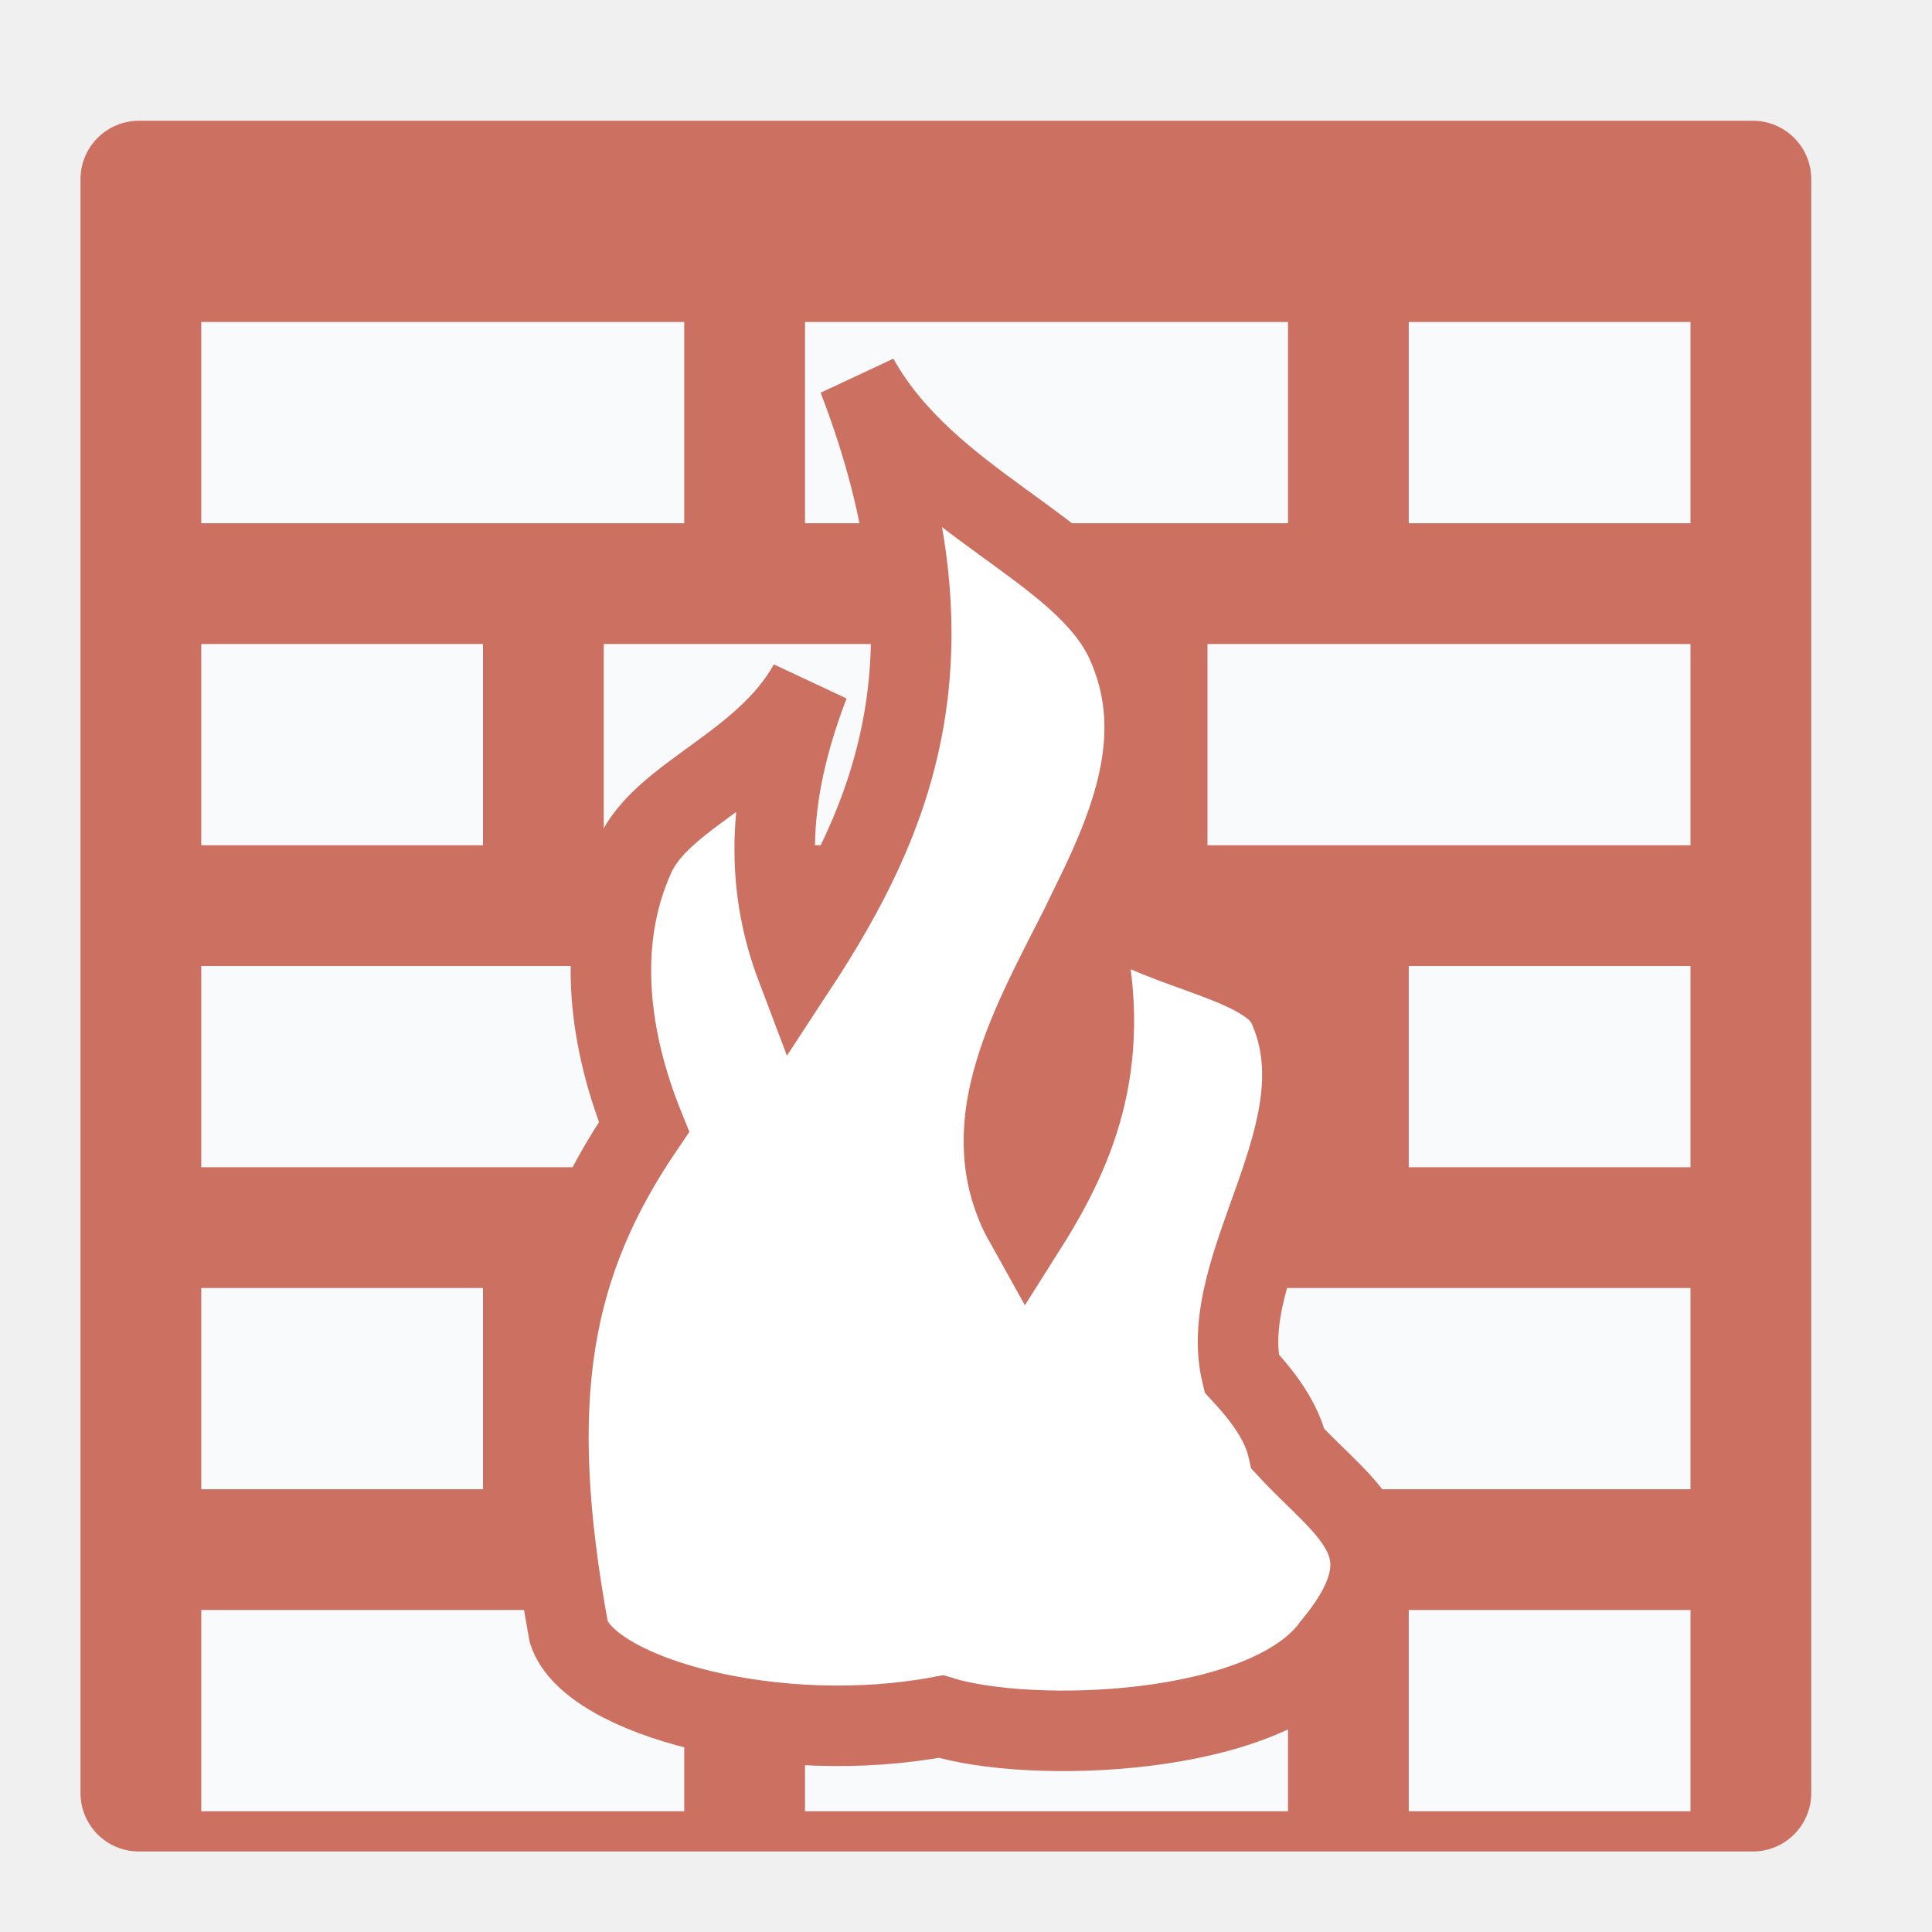
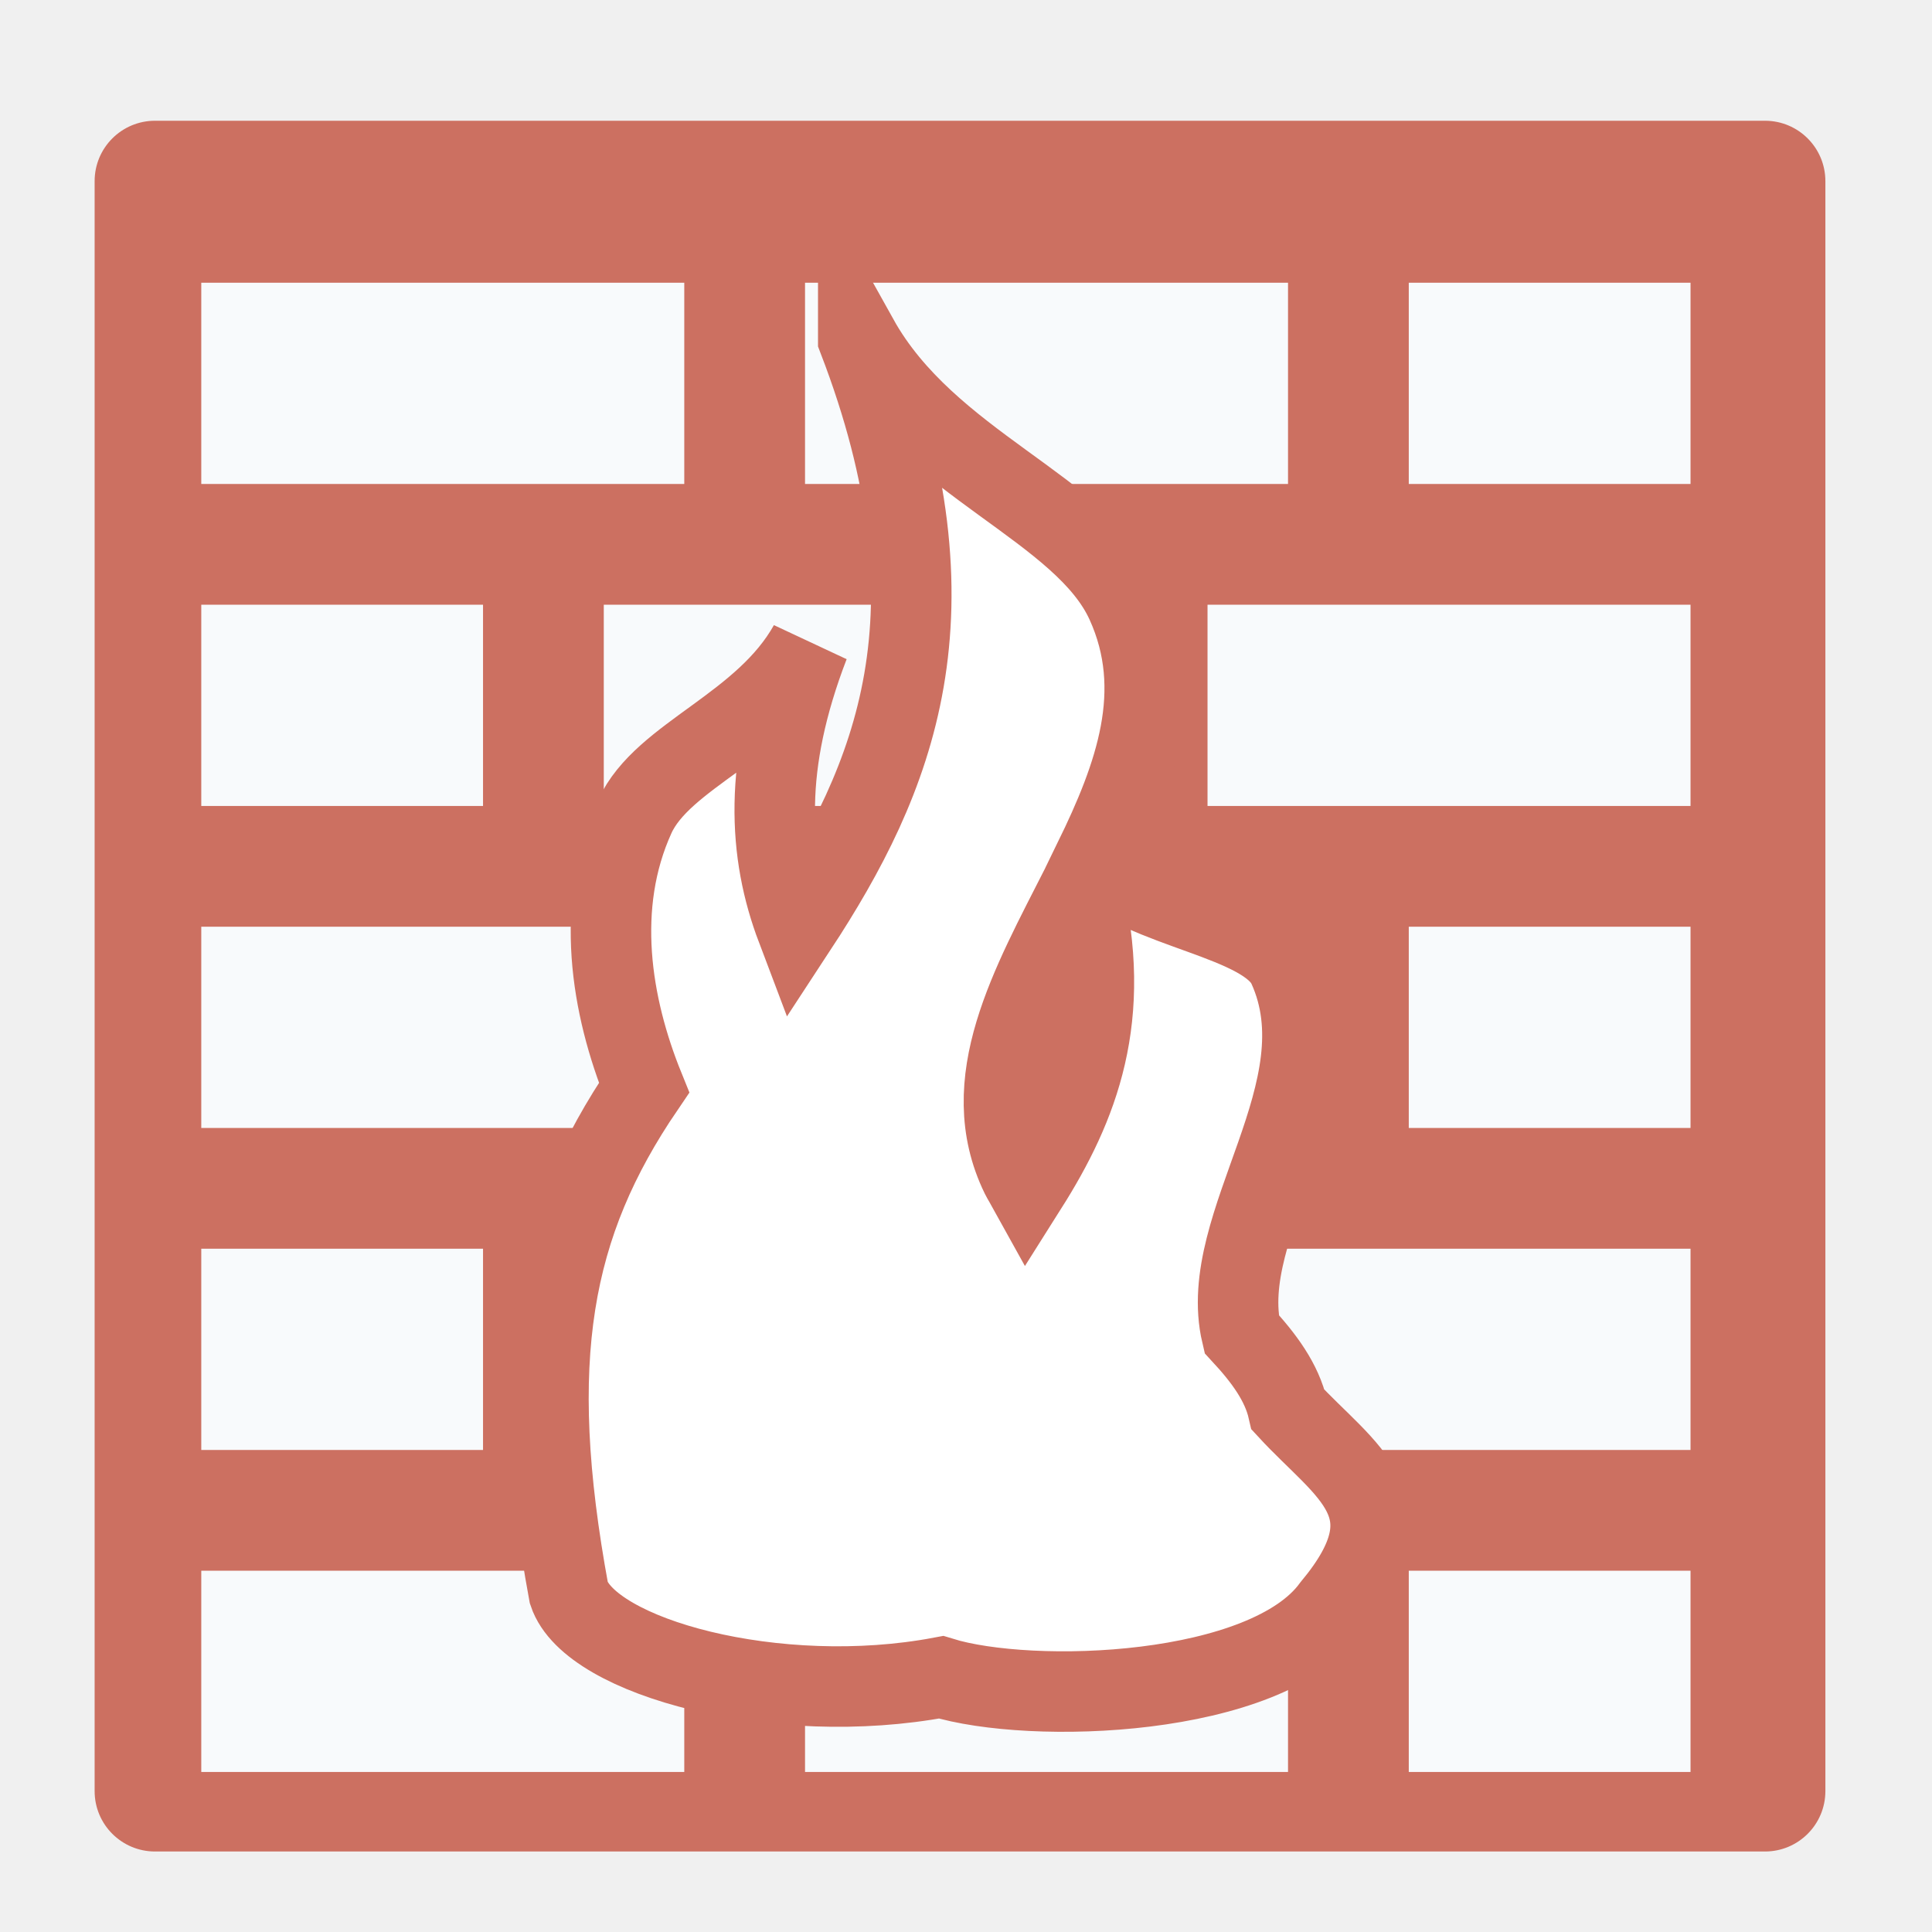
- <svg xmlns="http://www.w3.org/2000/svg" height="48" width="48" version="1.1" id="svg12">
-   <defs id="defs16" />
-   <rect fill="#b277cb" height="43" ry="1.453" width="43" x="2" y="3" id="rect2" style="fill:#cc7061;fill-opacity:1" />
-   <g id="g837" style="stroke:none;fill:#f8fafc;fill-opacity:1">
-     <rect y="8" x="5" height="5" width="12" id="rect828" style="opacity:1;fill:#f8fafc;fill-opacity:1;stroke:none;stroke-width:2;stroke-linecap:round;stroke-linejoin:round;stroke-miterlimit:4;stroke-dasharray:none;stroke-dashoffset:0;stroke-opacity:1;paint-order:fill markers stroke" />
-     <rect style="opacity:1;fill:#f8fafc;fill-opacity:1;stroke:none;stroke-width:2;stroke-linecap:round;stroke-linejoin:round;stroke-miterlimit:4;stroke-dasharray:none;stroke-dashoffset:0;stroke-opacity:1;paint-order:fill markers stroke" id="rect830" width="12" height="5" x="20" y="8" />
-     <rect y="8" x="35" height="5" width="7" id="rect832" style="opacity:1;fill:#f8fafc;fill-opacity:1;stroke:none;stroke-width:2;stroke-linecap:round;stroke-linejoin:round;stroke-miterlimit:4;stroke-dasharray:none;stroke-dashoffset:0;stroke-opacity:1;paint-order:fill markers stroke" />
+ <svg xmlns="http://www.w3.org/2000/svg" xmlns:xlink="http://www.w3.org/1999/xlink" width="48" height="48" viewBox="0 0 48 48" id="svg4232" version="1.1">
+   <defs id="defs4234">
+     <radialGradient id="radial0" gradientUnits="userSpaceOnUse" cx="450.909" cy="189.579" fx="450.909" fy="189.579" r="21.167" gradientTransform="matrix(3.57049e-7,-0.102549,-0.288309,-1.33269e-7,78.9847,88.97326)">
+       <stop offset="0" style="stop-color:rgb(0%,0%,0%);stop-opacity:0.314;" id="stop822" />
+       <stop offset="0.222" style="stop-color:rgb(0%,0%,0%);stop-opacity:0.275;" id="stop824" />
+       <stop offset="1" style="stop-color:rgb(0%,0%,0%);stop-opacity:0;" id="stop826" />
+     </radialGradient>
+     <radialGradient id="radial1" gradientUnits="userSpaceOnUse" cx="450.909" cy="189.579" fx="450.909" fy="189.579" r="21.167" gradientTransform="matrix(-3.57049e-7,0.102549,0.288309,1.33269e-7,-31.68591,-4.375346)">
+       <stop offset="0" style="stop-color:rgb(0%,0%,0%);stop-opacity:0.314;" id="stop829" />
+       <stop offset="0.222" style="stop-color:rgb(0%,0%,0%);stop-opacity:0.275;" id="stop831" />
+       <stop offset="1" style="stop-color:rgb(0%,0%,0%);stop-opacity:0;" id="stop833" />
+     </radialGradient>
+     <radialGradient id="radial2" gradientUnits="userSpaceOnUse" cx="450.909" cy="189.579" fx="450.909" fy="189.579" r="21.167" gradientTransform="matrix(-3.57049e-7,-0.102549,0.288309,-1.33269e-7,-31.68591,88.97326)">
+       <stop offset="0" style="stop-color:rgb(0%,0%,0%);stop-opacity:0.314;" id="stop836" />
+       <stop offset="0.222" style="stop-color:rgb(0%,0%,0%);stop-opacity:0.275;" id="stop838" />
+       <stop offset="1" style="stop-color:rgb(0%,0%,0%);stop-opacity:0;" id="stop840" />
+     </radialGradient>
+     <radialGradient id="radial3" gradientUnits="userSpaceOnUse" cx="450.909" cy="189.579" fx="450.909" fy="189.579" r="21.167" gradientTransform="matrix(3.57049e-7,0.102549,-0.288309,1.33269e-7,78.98469,-4.375346)">
+       <stop offset="0" style="stop-color:rgb(0%,0%,0%);stop-opacity:0.314;" id="stop843" />
+       <stop offset="0.222" style="stop-color:rgb(0%,0%,0%);stop-opacity:0.275;" id="stop845" />
+       <stop offset="1" style="stop-color:rgb(0%,0%,0%);stop-opacity:0;" id="stop847" />
+     </radialGradient>
+     <linearGradient id="linear0" gradientUnits="userSpaceOnUse" x1="255.323" y1="233.5" x2="255.323" y2="254.667" gradientTransform="matrix(0.0273881,0,0,0.082039,16.65658,23.14285)">
+       <stop offset="0" style="stop-color:rgb(0%,0%,0%);stop-opacity:0.275;" id="stop850" />
+       <stop offset="1" style="stop-color:rgb(0%,0%,0%);stop-opacity:0;" id="stop852" />
+     </linearGradient>
+     <linearGradient id="linear1" gradientUnits="userSpaceOnUse" x1="254" y1="233.5" x2="254" y2="-168.667" gradientTransform="matrix(0.093759,0,0,0.093759,0,20.15817)">
+       <stop offset="0" style="stop-color:rgb(100%,43.922%,26.275%);stop-opacity:1;" id="stop855" />
+       <stop offset="1" style="stop-color:rgb(100%,54.118%,39.608%);stop-opacity:1;" id="stop857" />
+     </linearGradient>
+     <linearGradient id="linear2" gradientUnits="userSpaceOnUse" x1="254" y1="148.833" x2="254" y2="-84" gradientTransform="matrix(0.093759,0,0,0.093759,0,20.15817)">
+       <stop offset="0" style="stop-color:rgb(74.118%,74.118%,74.118%);stop-opacity:1;" id="stop860" />
+       <stop offset="1" style="stop-color:rgb(87.843%,87.843%,87.843%);stop-opacity:1;" id="stop862" />
+     </linearGradient>
+     <linearGradient id="linear2-3" gradientUnits="userSpaceOnUse" x1="254" y1="148.833" x2="254" y2="-84" gradientTransform="matrix(0.08461253,0,0,0.08461253,-19.1629,21.46835)">
+       <stop offset="0" style="stop-color:rgb(74.118%,74.118%,74.118%);stop-opacity:1;" id="stop860-6" />
+       <stop offset="1" style="stop-color:rgb(87.843%,87.843%,87.843%);stop-opacity:1;" id="stop862-7" />
+     </linearGradient>
+     <radialGradient id="radial0-1" gradientUnits="userSpaceOnUse" cx="450.909" cy="189.579" fx="450.909" fy="189.579" r="21.167" gradientTransform="matrix(3.57049e-7,-0.102549,-0.288309,-1.33269e-7,78.9847,88.97326)">
+       <stop offset="0" style="stop-color:rgb(0%,0%,0%);stop-opacity:0.314;" id="stop822-2" />
+       <stop offset="0.222" style="stop-color:rgb(0%,0%,0%);stop-opacity:0.275;" id="stop824-7" />
+       <stop offset="1" style="stop-color:rgb(0%,0%,0%);stop-opacity:0;" id="stop826-0" />
+     </radialGradient>
+     <radialGradient id="radial1-9" gradientUnits="userSpaceOnUse" cx="450.909" cy="189.579" fx="450.909" fy="189.579" r="21.167" gradientTransform="matrix(-3.57049e-7,0.102549,0.288309,1.33269e-7,-31.68591,-4.375346)">
+       <stop offset="0" style="stop-color:rgb(0%,0%,0%);stop-opacity:0.314;" id="stop829-3" />
+       <stop offset="0.222" style="stop-color:rgb(0%,0%,0%);stop-opacity:0.275;" id="stop831-6" />
+       <stop offset="1" style="stop-color:rgb(0%,0%,0%);stop-opacity:0;" id="stop833-0" />
+     </radialGradient>
+     <radialGradient id="radial2-6" gradientUnits="userSpaceOnUse" cx="450.909" cy="189.579" fx="450.909" fy="189.579" r="21.167" gradientTransform="matrix(-3.57049e-7,-0.102549,0.288309,-1.33269e-7,-31.68591,88.97326)">
+       <stop offset="0" style="stop-color:rgb(0%,0%,0%);stop-opacity:0.314;" id="stop836-2" />
+       <stop offset="0.222" style="stop-color:rgb(0%,0%,0%);stop-opacity:0.275;" id="stop838-6" />
+       <stop offset="1" style="stop-color:rgb(0%,0%,0%);stop-opacity:0;" id="stop840-1" />
+     </radialGradient>
+     <radialGradient id="radial3-8" gradientUnits="userSpaceOnUse" cx="450.909" cy="189.579" fx="450.909" fy="189.579" r="21.167" gradientTransform="matrix(3.57049e-7,0.102549,-0.288309,1.33269e-7,78.98469,-4.375346)">
+       <stop offset="0" style="stop-color:rgb(0%,0%,0%);stop-opacity:0.314;" id="stop843-7" />
+       <stop offset="0.222" style="stop-color:rgb(0%,0%,0%);stop-opacity:0.275;" id="stop845-9" />
+       <stop offset="1" style="stop-color:rgb(0%,0%,0%);stop-opacity:0;" id="stop847-2" />
+     </radialGradient>
+     <radialGradient id="radial0-3" gradientUnits="userSpaceOnUse" cx="450.909" cy="189.579" fx="450.909" fy="189.579" r="21.167" gradientTransform="matrix(3.57049e-7,-0.102549,-0.288309,-1.33269e-7,78.9847,88.97326)">
+       <stop offset="0" style="stop-color:rgb(0%,0%,0%);stop-opacity:0.314;" id="stop822-6" />
+       <stop offset="0.222" style="stop-color:rgb(0%,0%,0%);stop-opacity:0.275;" id="stop824-75" />
+       <stop offset="1" style="stop-color:rgb(0%,0%,0%);stop-opacity:0;" id="stop826-3" />
+     </radialGradient>
+     <radialGradient id="radial1-5" gradientUnits="userSpaceOnUse" cx="450.909" cy="189.579" fx="450.909" fy="189.579" r="21.167" gradientTransform="matrix(-3.57049e-7,0.102549,0.288309,1.33269e-7,-31.68591,-4.375346)">
+       <stop offset="0" style="stop-color:rgb(0%,0%,0%);stop-opacity:0.314;" id="stop829-6" />
+       <stop offset="0.222" style="stop-color:rgb(0%,0%,0%);stop-opacity:0.275;" id="stop831-2" />
+       <stop offset="1" style="stop-color:rgb(0%,0%,0%);stop-opacity:0;" id="stop833-9" />
+     </radialGradient>
+     <radialGradient id="radial2-1" gradientUnits="userSpaceOnUse" cx="450.909" cy="189.579" fx="450.909" fy="189.579" r="21.167" gradientTransform="matrix(-3.57049e-7,-0.102549,0.288309,-1.33269e-7,-31.68591,88.97326)">
+       <stop offset="0" style="stop-color:rgb(0%,0%,0%);stop-opacity:0.314;" id="stop836-27" />
+       <stop offset="0.222" style="stop-color:rgb(0%,0%,0%);stop-opacity:0.275;" id="stop838-0" />
+       <stop offset="1" style="stop-color:rgb(0%,0%,0%);stop-opacity:0;" id="stop840-9" />
+     </radialGradient>
+     <radialGradient id="radial3-3" gradientUnits="userSpaceOnUse" cx="450.909" cy="189.579" fx="450.909" fy="189.579" r="21.167" gradientTransform="matrix(3.57049e-7,0.102549,-0.288309,1.33269e-7,78.98469,-4.375346)">
+       <stop offset="0" style="stop-color:rgb(0%,0%,0%);stop-opacity:0.314;" id="stop843-6" />
+       <stop offset="0.222" style="stop-color:rgb(0%,0%,0%);stop-opacity:0.275;" id="stop845-0" />
+       <stop offset="1" style="stop-color:rgb(0%,0%,0%);stop-opacity:0;" id="stop847-6" />
+     </radialGradient>
+     <radialGradient id="radial0-7" gradientUnits="userSpaceOnUse" cx="450.909" cy="189.579" fx="450.909" fy="189.579" r="21.167" gradientTransform="matrix(3.57049e-7,-0.102549,-0.288309,-1.33269e-7,78.9847,88.97326)">
+       <stop offset="0" style="stop-color:rgb(0%,0%,0%);stop-opacity:0.314;" id="stop822-5" />
+       <stop offset="0.222" style="stop-color:rgb(0%,0%,0%);stop-opacity:0.275;" id="stop824-9" />
+       <stop offset="1" style="stop-color:rgb(0%,0%,0%);stop-opacity:0;" id="stop826-2" />
+     </radialGradient>
+     <radialGradient id="radial1-2" gradientUnits="userSpaceOnUse" cx="450.909" cy="189.579" fx="450.909" fy="189.579" r="21.167" gradientTransform="matrix(-3.57049e-7,0.102549,0.288309,1.33269e-7,-31.68591,-4.375346)">
+       <stop offset="0" style="stop-color:rgb(0%,0%,0%);stop-opacity:0.314;" id="stop829-8" />
+       <stop offset="0.222" style="stop-color:rgb(0%,0%,0%);stop-opacity:0.275;" id="stop831-9" />
+       <stop offset="1" style="stop-color:rgb(0%,0%,0%);stop-opacity:0;" id="stop833-7" />
+     </radialGradient>
+     <radialGradient id="radial2-3" gradientUnits="userSpaceOnUse" cx="450.909" cy="189.579" fx="450.909" fy="189.579" r="21.167" gradientTransform="matrix(-3.57049e-7,-0.102549,0.288309,-1.33269e-7,-31.68591,88.97326)">
+       <stop offset="0" style="stop-color:rgb(0%,0%,0%);stop-opacity:0.314;" id="stop836-6" />
+       <stop offset="0.222" style="stop-color:rgb(0%,0%,0%);stop-opacity:0.275;" id="stop838-1" />
+       <stop offset="1" style="stop-color:rgb(0%,0%,0%);stop-opacity:0;" id="stop840-2" />
+     </radialGradient>
+     <radialGradient id="radial3-9" gradientUnits="userSpaceOnUse" cx="450.909" cy="189.579" fx="450.909" fy="189.579" r="21.167" gradientTransform="matrix(3.57049e-7,0.102549,-0.288309,1.33269e-7,78.98469,-4.375346)">
+       <stop offset="0" style="stop-color:rgb(0%,0%,0%);stop-opacity:0.314;" id="stop843-3" />
+       <stop offset="0.222" style="stop-color:rgb(0%,0%,0%);stop-opacity:0.275;" id="stop845-1" />
+       <stop offset="1" style="stop-color:rgb(0%,0%,0%);stop-opacity:0;" id="stop847-9" />
+     </radialGradient>
+     <linearGradient id="linearGradient3866">
+       <stop style="stop-color:#000000;stop-opacity:0.521" offset="0" id="stop3868" />
+       <stop style="stop-color:#2883c3;stop-opacity:0;" offset="1" id="stop3870" />
+     </linearGradient>
+     <linearGradient id="linearGradient3874">
+       <stop style="stop-color:#000d0e;stop-opacity:0.841;" offset="0" id="stop3876" />
+       <stop style="stop-color:#000000;stop-opacity:0;" offset="1" id="stop3878" />
+     </linearGradient>
+     <clipPath id="clipPath892" clipPathUnits="userSpaceOnUse">
+       <path id="path894" d="M 38.524,20.232 V 51.239 h 3.597 V 20.232 Z M 14.126,21.003 V 52.011 H 17.723 V 21.003 Z M 5.992,21.259 V 52.267 H 9.591 V 21.259 Z m 24.398,1.371 v 31.006 h 3.597 V 22.63 Z m -20.331,1.626 v 31.008 h 3.597 V 24.257 Z m 24.397,0.086 v 31.008 h 3.599 V 24.343 Z M 1.927,25.799 V 56.807 H 5.524 V 25.799 Z m 16.265,0.086 v 31.008 h 3.597 V 25.885 Z m 24.398,0 v 31.008 h 3.597 V 25.885 Z m -16.265,2.228 v 31.006 h 3.597 V 28.112 Z M 22.259,30.767 v 31.008 h 3.597 V 30.767 Z" style="fill:#ffffff;fill-opacity:0.255;stroke:none;stroke-width:1.526;stroke-linecap:round;stroke-linejoin:round;stroke-miterlimit:4;stroke-dasharray:none;stroke-opacity:1" />
+     </clipPath>
+     <clipPath clipPathUnits="userSpaceOnUse" id="clipPath3881">
+       <circle r="103.5" cy="152.5" cx="539.5" style="fill:#008dff;fill-opacity:1;fill-rule:evenodd;stroke:none" id="path3883" transform="translate(-412,-17)" />
+     </clipPath>
+     <linearGradient id="linearGradient4019">
+       <stop offset="0" style="stop-color:#adcce1;stop-opacity:1;" id="stop4021" />
+       <stop offset="0.262" style="stop-color:#6bbfe1;stop-opacity:1;" id="stop4023" />
+       <stop offset="0.746" style="stop-color:#2596d1;stop-opacity:1;" id="stop4025" />
+       <stop offset="1" style="stop-color:#2372c0;stop-opacity:1;" id="stop4027" />
+     </linearGradient>
+     <linearGradient id="linearGradient4085">
+       <stop offset="0" style="stop-color:#ffffff;stop-opacity:1" id="stop4087" />
+       <stop offset="0.063" style="stop-color:#ffffff;stop-opacity:0.2" id="stop4089" />
+       <stop offset="0.951" style="stop-color:#ffffff;stop-opacity:0.2" id="stop4091" />
+       <stop offset="1" style="stop-color:#ffffff;stop-opacity:0.392" id="stop4093" />
+     </linearGradient>
+     <filter style="color-interpolation-filters:sRGB" id="filter3174">
+       <feGaussianBlur stdDeviation="1.71" id="feGaussianBlur3176" />
+     </filter>
+     <linearGradient gradientTransform="scale(1.005865,0.994169)" gradientUnits="userSpaceOnUse" id="ButtonShadow" y2="7.017" x2="45.448" y1="92.54" x1="45.448">
+       <stop offset="0" style="stop-color:#000000;stop-opacity:1" id="stop3750" />
+       <stop offset="1" style="stop-color:#000000;stop-opacity:0.588" id="stop3752" />
+     </linearGradient>
+     <linearGradient id="linearGradient5048-8-7">
+       <stop offset="0" style="stop-color:#000000;stop-opacity:0" id="stop5050-4-2" />
+       <stop offset="0.5" style="stop-color:#000000;stop-opacity:1" id="stop5056-7-4" />
+       <stop offset="1" style="stop-color:#000000;stop-opacity:0" id="stop5052-0-1-7" />
+     </linearGradient>
+     <linearGradient id="linearGradient5060-29-0">
+       <stop offset="0" style="stop-color:#000000;stop-opacity:1" id="stop5062-9-7" />
+       <stop offset="1" style="stop-color:#000000;stop-opacity:0" id="stop5064-08-2" />
+     </linearGradient>
+     <linearGradient id="linearGradient3851">
+       <stop id="stop3853" style="stop-color:#5b8da7;stop-opacity:1;" offset="0" />
+       <stop id="stop3855" style="stop-color:#1c3447;stop-opacity:1;" offset="1" />
+     </linearGradient>
+     <filter style="color-interpolation-filters:sRGB" id="filter3174-0">
+       <feGaussianBlur stdDeviation="1.71" id="feGaussianBlur3176-9" />
+     </filter>
+     <clipPath id="clipPath916" clipPathUnits="userSpaceOnUse">
+       <g id="g920" style="display:inline;opacity:0.99;fill:#126136;fill-opacity:1" transform="matrix(1.150355,0,0,1.150355,-4.486124,-7.525565)">
+         <path style="fill:#126136;fill-opacity:1;stroke:none;stroke-width:1.491" d="M 44.322,27.405 A 19.73,19.73 0 0 1 24.592,47.135 19.73,19.73 0 0 1 4.863,27.405 19.73,19.73 0 0 1 24.592,7.675 19.73,19.73 0 0 1 44.322,27.405 Z" id="path918" />
+       </g>
+     </clipPath>
+     <clipPath clipPathUnits="userSpaceOnUse" id="clipPath3866">
+       <circle r="312" cy="449" cx="1132" id="path3868" style="fill:#44abb1;fill-opacity:1;fill-rule:evenodd;stroke:none" transform="matrix(0.6872412,0,0,0.6872412,-521.3553,-47.66172)" />
+     </clipPath>
+     <linearGradient id="linearGradient4118">
+       <stop style="stop-color:#0eb474;stop-opacity:1;" offset="0" id="stop4120" />
+       <stop style="stop-color:#0eb474;stop-opacity:0;" offset="1" id="stop4122" />
+     </linearGradient>
+     <linearGradient id="linearGradient3837">
+       <stop id="stop3839" offset="0" style="stop-color:#7db257;stop-opacity:1;" />
+       <stop id="stop3841" offset="1" style="stop-color:#7db257;stop-opacity:0;" />
+     </linearGradient>
+     <linearGradient gradientUnits="userSpaceOnUse" y2="356.662" x2="316.055" y1="546.635" x1="502.835" id="linearGradient3843" xlink:href="#linearGradient3837" />
+     <clipPath id="clipPath3847" clipPathUnits="userSpaceOnUse">
+       <circle r="260.215" cy="342.294" cx="322.441" style="fill:url(#linearGradient3843);fill-opacity:1;fill-rule:evenodd;stroke:none" id="path3849" transform="matrix(0.8858696,0,0,0.8858696,-24.01089,495.9898)" />
+     </clipPath>
+     <clipPath clipPathUnits="userSpaceOnUse" id="clipPath3344">
+       <circle r="260.215" cy="342.294" cx="322.441" transform="matrix(0.09964174,0,0,0.09964174,-8.128395,-10.10687)" id="path3346" style="fill:#0eb474;fill-opacity:1;fill-rule:evenodd;stroke:none" />
+     </clipPath>
+     <linearGradient xlink:href="#linearGradient4118" id="linearGradient4124" x1="62.225" y1="342.294" x2="582.656" y2="342.294" gradientUnits="userSpaceOnUse" />
+     <clipPath id="clipPath932" clipPathUnits="userSpaceOnUse">
+       <g id="g936" style="display:inline;opacity:0.99;fill:#32b6a1;fill-opacity:1" transform="matrix(1.150355,0,0,1.150355,-4.486124,-7.525565)">
+         <path style="fill:#32b6a1;fill-opacity:1;stroke:none;stroke-width:1.491" d="M 44.322,27.405 A 19.73,19.73 0 0 1 24.592,47.135 19.73,19.73 0 0 1 4.863,27.405 19.73,19.73 0 0 1 24.592,7.675 19.73,19.73 0 0 1 44.322,27.405 Z" id="path934" />
+       </g>
+     </clipPath>
+     <clipPath id="clipPath942" clipPathUnits="userSpaceOnUse">
+       <g id="g946" style="display:inline;opacity:0.99;fill:#32b6a1;fill-opacity:1" transform="matrix(1.150355,0,0,1.150355,-4.486124,-7.525565)">
+         <path style="fill:#32b6a1;fill-opacity:1;stroke:none;stroke-width:1.491" d="M 44.322,27.405 A 19.73,19.73 0 0 1 24.592,47.135 19.73,19.73 0 0 1 4.863,27.405 19.73,19.73 0 0 1 24.592,7.675 19.73,19.73 0 0 1 44.322,27.405 Z" id="path944" />
+       </g>
+     </clipPath>
+     <linearGradient id="linearGradient3822">
+       <stop id="stop3824" style="stop-color:#e6e6e6;stop-opacity:1" offset="0" />
+       <stop id="stop3826" style="stop-color:#f5f5f5;stop-opacity:1" offset="1" />
+     </linearGradient>
+     <linearGradient id="linearGradient3737">
+       <stop id="stop3739" style="stop-color:#ffffff;stop-opacity:1" offset="0" />
+       <stop id="stop3741" style="stop-color:#ffffff;stop-opacity:0" offset="1" />
+     </linearGradient>
+     <linearGradient id="linearGradient3700">
+       <stop id="stop3702" style="stop-color:#f05517;stop-opacity:1" offset="0" />
+       <stop id="stop3704" style="stop-color:#f37340;stop-opacity:1" offset="1" />
+     </linearGradient>
+     <filter id="filter3174-7" style="color-interpolation-filters:sRGB">
+       <feGaussianBlur id="feGaussianBlur3176-5" stdDeviation="1.71" />
+     </filter>
+     <linearGradient x1="36.357" y1="6" x2="36.357" y2="63.893" id="linearGradient3188" xlink:href="#linearGradient3737" gradientUnits="userSpaceOnUse" />
+     <filter x="-0.192" y="-0.192" width="1.384" height="1.384" id="filter3794" style="color-interpolation-filters:sRGB">
+       <feGaussianBlur id="feGaussianBlur3796" stdDeviation="5.28" />
+     </filter>
+     <linearGradient x1="48" y1="20.221" x2="48" y2="138.661" id="linearGradient3613" xlink:href="#linearGradient3737" gradientUnits="userSpaceOnUse" />
+     <radialGradient cx="48" cy="90.172" r="42" fx="48" fy="90.172" id="radialGradient3619" xlink:href="#linearGradient3737" gradientUnits="userSpaceOnUse" gradientTransform="matrix(1.157313,0,0,0.9959077,-7.551021,0.1971319)" />
+     <clipPath id="clipPath3613">
+       <rect width="84" height="84" rx="6" ry="6" x="6" y="6" id="rect3615" style="fill:#ffffff;fill-opacity:1;fill-rule:nonzero;stroke:none" />
+     </clipPath>
+     <linearGradient x1="48" y1="90" x2="48" y2="5.988" id="linearGradient3617" xlink:href="#linearGradient3822" gradientUnits="userSpaceOnUse" />
+     <linearGradient x1="45.448" y1="92.54" x2="45.448" y2="7.017" id="ButtonShadow-0" gradientUnits="userSpaceOnUse" gradientTransform="matrix(1.005865,0,0,0.994169,100,0)">
+       <stop id="stop3750-8" style="stop-color:#000000;stop-opacity:1" offset="0" />
+       <stop id="stop3752-5" style="stop-color:#000000;stop-opacity:0.588" offset="1" />
+     </linearGradient>
+     <linearGradient x1="32.251" y1="6.132" x2="32.251" y2="90.239" id="linearGradient3780" xlink:href="#ButtonShadow-0" gradientUnits="userSpaceOnUse" gradientTransform="matrix(1.02381,0,0,1.011905,-1.142857,-98.07143)" />
+     <linearGradient x1="32.251" y1="6.132" x2="32.251" y2="90.239" id="linearGradient3721" xlink:href="#ButtonShadow-0" gradientUnits="userSpaceOnUse" gradientTransform="translate(0,-97)" />
+     <linearGradient gradientTransform="matrix(3.690782,0,0,3.690782,86.00606,-394.2315)" x1="47.973" y1="79.776" x2="47.973" y2="16.436" id="linearGradient3067" xlink:href="#linearGradient3700" gradientUnits="userSpaceOnUse" />
+     <clipPath id="clipPath1109" clipPathUnits="userSpaceOnUse">
+       <g id="g1113" style="display:inline;opacity:0.99;fill:#fa6e31;fill-opacity:1" transform="matrix(12.33231,0,0,12.33231,-47.54531,-534.5852)">
+         <path style="fill:#fa6e31;fill-opacity:1;stroke:none;stroke-width:1.491" d="M 44.322,27.405 A 19.73,19.73 0 0 1 24.592,47.135 19.73,19.73 0 0 1 4.863,27.405 19.73,19.73 0 0 1 24.592,7.675 19.73,19.73 0 0 1 44.322,27.405 Z" id="path1111" />
+       </g>
+     </clipPath>
+   </defs>
+   <g id="layer1" transform="translate(0,-1004.362)">
+     <rect style="opacity:1;fill:#cc7061;fill-opacity:1;stroke:none;stroke-width:6;stroke-linecap:round;stroke-linejoin:round;stroke-miterlimit:4;stroke-dasharray:none;stroke-dashoffset:0;stroke-opacity:1;paint-order:fill markers stroke" id="rect4632" width="43" height="43" x="2.351" y="1007.362" rx="1.5" ry="1.5" />
+     <g id="g4731" transform="translate(2.072063,4.006039)">
+       <g transform="translate(-2.071424,999.3801)" style="fill:#f8fafc;fill-opacity:1;stroke:none" id="g837-7">
+         <rect style="opacity:1;fill:#f8fafc;fill-opacity:1;stroke:none;stroke-width:2;stroke-linecap:round;stroke-linejoin:round;stroke-miterlimit:4;stroke-dasharray:none;stroke-dashoffset:0;stroke-opacity:1;paint-order:fill markers stroke" id="rect828-5" width="12" height="5" x="5" y="8" />
+         <rect y="8" x="20" height="5" width="12" id="rect830-3" style="opacity:1;fill:#f8fafc;fill-opacity:1;stroke:none;stroke-width:2;stroke-linecap:round;stroke-linejoin:round;stroke-miterlimit:4;stroke-dasharray:none;stroke-dashoffset:0;stroke-opacity:1;paint-order:fill markers stroke" />
+         <rect style="opacity:1;fill:#f8fafc;fill-opacity:1;stroke:none;stroke-width:2;stroke-linecap:round;stroke-linejoin:round;stroke-miterlimit:4;stroke-dasharray:none;stroke-dashoffset:0;stroke-opacity:1;paint-order:fill markers stroke" id="rect832-5" width="7" height="5" x="35" y="8" />
+       </g>
+       <g style="fill:#f8fafc;fill-opacity:1;stroke:none" transform="matrix(-1,0,0,-1,44.92858,1028.38)" id="g845-6">
+         <rect y="8" x="5" height="5" width="12" id="rect839-2" style="opacity:1;fill:#f8fafc;fill-opacity:1;stroke:none;stroke-width:2;stroke-linecap:round;stroke-linejoin:round;stroke-miterlimit:4;stroke-dasharray:none;stroke-dashoffset:0;stroke-opacity:1;paint-order:fill markers stroke" />
+         <rect style="opacity:1;fill:#f8fafc;fill-opacity:1;stroke:none;stroke-width:2;stroke-linecap:round;stroke-linejoin:round;stroke-miterlimit:4;stroke-dasharray:none;stroke-dashoffset:0;stroke-opacity:1;paint-order:fill markers stroke" id="rect841-9" width="12" height="5" x="20" y="8" />
+         <rect y="8" x="35" height="5" width="7" id="rect843-1" style="opacity:1;fill:#f8fafc;fill-opacity:1;stroke:none;stroke-width:2;stroke-linecap:round;stroke-linejoin:round;stroke-miterlimit:4;stroke-dasharray:none;stroke-dashoffset:0;stroke-opacity:1;paint-order:fill markers stroke" />
+       </g>
+       <g style="fill:#f8fafc;fill-opacity:1;stroke:none" transform="translate(-2.071424,1015.38)" id="g853-2">
+         <rect y="8" x="5" height="5" width="12" id="rect847-7" style="opacity:1;fill:#f8fafc;fill-opacity:1;stroke:none;stroke-width:2;stroke-linecap:round;stroke-linejoin:round;stroke-miterlimit:4;stroke-dasharray:none;stroke-dashoffset:0;stroke-opacity:1;paint-order:fill markers stroke" />
+         <rect style="opacity:1;fill:#f8fafc;fill-opacity:1;stroke:none;stroke-width:2;stroke-linecap:round;stroke-linejoin:round;stroke-miterlimit:4;stroke-dasharray:none;stroke-dashoffset:0;stroke-opacity:1;paint-order:fill markers stroke" id="rect849-0" width="12" height="5" x="20" y="8" />
+         <rect y="8" x="35" height="5" width="7" id="rect851-9" style="opacity:1;fill:#f8fafc;fill-opacity:1;stroke:none;stroke-width:2;stroke-linecap:round;stroke-linejoin:round;stroke-miterlimit:4;stroke-dasharray:none;stroke-dashoffset:0;stroke-opacity:1;paint-order:fill markers stroke" />
+       </g>
+       <g style="fill:#f8fafc;fill-opacity:1;stroke:none" id="g861-3" transform="matrix(-1,0,0,-1,44.92858,1044.38)">
+         <rect style="opacity:1;fill:#f8fafc;fill-opacity:1;stroke:none;stroke-width:2;stroke-linecap:round;stroke-linejoin:round;stroke-miterlimit:4;stroke-dasharray:none;stroke-dashoffset:0;stroke-opacity:1;paint-order:fill markers stroke" id="rect855-6" width="12" height="5" x="5" y="8" />
+         <rect y="8" x="20" height="5" width="12" id="rect857-0" style="opacity:1;fill:#f8fafc;fill-opacity:1;stroke:none;stroke-width:2;stroke-linecap:round;stroke-linejoin:round;stroke-miterlimit:4;stroke-dasharray:none;stroke-dashoffset:0;stroke-opacity:1;paint-order:fill markers stroke" />
+         <rect style="opacity:1;fill:#f8fafc;fill-opacity:1;stroke:none;stroke-width:2;stroke-linecap:round;stroke-linejoin:round;stroke-miterlimit:4;stroke-dasharray:none;stroke-dashoffset:0;stroke-opacity:1;paint-order:fill markers stroke" id="rect859-6" width="7" height="5" x="35" y="8" />
+       </g>
+       <g style="fill:#f8fafc;fill-opacity:1;stroke:none" id="g869-2" transform="translate(-2.071424,1031.38)">
+         <rect style="opacity:1;fill:#f8fafc;fill-opacity:1;stroke:none;stroke-width:2;stroke-linecap:round;stroke-linejoin:round;stroke-miterlimit:4;stroke-dasharray:none;stroke-dashoffset:0;stroke-opacity:1;paint-order:fill markers stroke" id="rect863-6" width="12" height="5" x="5" y="8" />
+         <rect y="8" x="20" height="5" width="12" id="rect865-1" style="opacity:1;fill:#f8fafc;fill-opacity:1;stroke:none;stroke-width:2;stroke-linecap:round;stroke-linejoin:round;stroke-miterlimit:4;stroke-dasharray:none;stroke-dashoffset:0;stroke-opacity:1;paint-order:fill markers stroke" />
+         <rect style="opacity:1;fill:#f8fafc;fill-opacity:1;stroke:none;stroke-width:2;stroke-linecap:round;stroke-linejoin:round;stroke-miterlimit:4;stroke-dasharray:none;stroke-dashoffset:0;stroke-opacity:1;paint-order:fill markers stroke" id="rect867-8" width="7" height="5" x="35" y="8" />
+       </g>
+       <path id="path887-7" d="m 19.251,1008.778 c 2.626,6.825 0.913,10.912 -1.531,14.64 -0.702,-1.854 -0.848,-4.038 0.309,-7.044 -1.132,2.029 -3.632,2.735 -4.33,4.269 -1.006,2.213 -0.595,4.702 0.23,6.737 -2.306,3.391 -2.942,6.732 -1.868,12.555 0.532,1.597 5.166,2.86 9.248,2.092 2.233,0.69 8.078,0.508 9.716,-1.744 2.077,-2.492 0.328,-3.358 -1.096,-4.903 -0.156,-0.687 -0.603,-1.288 -1.154,-1.883 -0.646,-2.737 2.551,-6.046 1.154,-9.117 -0.554,-1.218 -3.582,-1.409 -4.822,-2.659 1.012,-2.072 1.796,-4.196 0.802,-6.383 -1.072,-2.358 -4.918,-3.442 -6.658,-6.561 z m 5.547,13.58 c 0.803,3.268 -0.079,5.479 -1.349,7.489 -0.052,-0.094 -0.11,-0.182 -0.158,-0.279 -1.134,-2.328 0.247,-4.729 1.506,-7.209 z" style="fill:#ffffff;fill-opacity:1;stroke:#cc7061;stroke-width:2;stroke-linecap:butt;stroke-linejoin:miter;stroke-miterlimit:4;stroke-dasharray:none;stroke-opacity:1" />
+     </g>
  </g>
-   <g id="g845" transform="rotate(-180,23.5,14.5)" style="stroke:none;fill:#f8fafc;fill-opacity:1">
-     <rect style="opacity:1;fill:#f8fafc;fill-opacity:1;stroke:none;stroke-width:2;stroke-linecap:round;stroke-linejoin:round;stroke-miterlimit:4;stroke-dasharray:none;stroke-dashoffset:0;stroke-opacity:1;paint-order:fill markers stroke" id="rect839" width="12" height="5" x="5" y="8" />
-     <rect y="8" x="20" height="5" width="12" id="rect841" style="opacity:1;fill:#f8fafc;fill-opacity:1;stroke:none;stroke-width:2;stroke-linecap:round;stroke-linejoin:round;stroke-miterlimit:4;stroke-dasharray:none;stroke-dashoffset:0;stroke-opacity:1;paint-order:fill markers stroke" />
-     <rect style="opacity:1;fill:#f8fafc;fill-opacity:1;stroke:none;stroke-width:2;stroke-linecap:round;stroke-linejoin:round;stroke-miterlimit:4;stroke-dasharray:none;stroke-dashoffset:0;stroke-opacity:1;paint-order:fill markers stroke" id="rect843" width="7" height="5" x="35" y="8" />
-   </g>
-   <g id="g853" transform="translate(0,16)" style="stroke:none;fill:#f8fafc;fill-opacity:1">
-     <rect style="opacity:1;fill:#f8fafc;fill-opacity:1;stroke:none;stroke-width:2;stroke-linecap:round;stroke-linejoin:round;stroke-miterlimit:4;stroke-dasharray:none;stroke-dashoffset:0;stroke-opacity:1;paint-order:fill markers stroke" id="rect847" width="12" height="5" x="5" y="8" />
-     <rect y="8" x="20" height="5" width="12" id="rect849" style="opacity:1;fill:#f8fafc;fill-opacity:1;stroke:none;stroke-width:2;stroke-linecap:round;stroke-linejoin:round;stroke-miterlimit:4;stroke-dasharray:none;stroke-dashoffset:0;stroke-opacity:1;paint-order:fill markers stroke" />
-     <rect style="opacity:1;fill:#f8fafc;fill-opacity:1;stroke:none;stroke-width:2;stroke-linecap:round;stroke-linejoin:round;stroke-miterlimit:4;stroke-dasharray:none;stroke-dashoffset:0;stroke-opacity:1;paint-order:fill markers stroke" id="rect851" width="7" height="5" x="35" y="8" />
-   </g>
-   <g transform="rotate(-180,23.5,22.5)" id="g861" style="stroke:none;fill:#f8fafc;fill-opacity:1">
-     <rect y="8" x="5" height="5" width="12" id="rect855" style="opacity:1;fill:#f8fafc;fill-opacity:1;stroke:none;stroke-width:2;stroke-linecap:round;stroke-linejoin:round;stroke-miterlimit:4;stroke-dasharray:none;stroke-dashoffset:0;stroke-opacity:1;paint-order:fill markers stroke" />
-     <rect style="opacity:1;fill:#f8fafc;fill-opacity:1;stroke:none;stroke-width:2;stroke-linecap:round;stroke-linejoin:round;stroke-miterlimit:4;stroke-dasharray:none;stroke-dashoffset:0;stroke-opacity:1;paint-order:fill markers stroke" id="rect857" width="12" height="5" x="20" y="8" />
-     <rect y="8" x="35" height="5" width="7" id="rect859" style="opacity:1;fill:#f8fafc;fill-opacity:1;stroke:none;stroke-width:2;stroke-linecap:round;stroke-linejoin:round;stroke-miterlimit:4;stroke-dasharray:none;stroke-dashoffset:0;stroke-opacity:1;paint-order:fill markers stroke" />
-   </g>
-   <g transform="translate(0,32)" id="g869" style="stroke:none;fill:#f8fafc;fill-opacity:1">
-     <rect y="8" x="5" height="5" width="12" id="rect863" style="opacity:1;fill:#f8fafc;fill-opacity:1;stroke:none;stroke-width:2;stroke-linecap:round;stroke-linejoin:round;stroke-miterlimit:4;stroke-dasharray:none;stroke-dashoffset:0;stroke-opacity:1;paint-order:fill markers stroke" />
-     <rect style="opacity:1;fill:#f8fafc;fill-opacity:1;stroke:none;stroke-width:2;stroke-linecap:round;stroke-linejoin:round;stroke-miterlimit:4;stroke-dasharray:none;stroke-dashoffset:0;stroke-opacity:1;paint-order:fill markers stroke" id="rect865" width="12" height="5" x="20" y="8" />
-     <rect y="8" x="35" height="5" width="7" id="rect867" style="opacity:1;fill:#f8fafc;fill-opacity:1;stroke:none;stroke-width:2;stroke-linecap:round;stroke-linejoin:round;stroke-miterlimit:4;stroke-dasharray:none;stroke-dashoffset:0;stroke-opacity:1;paint-order:fill markers stroke" />
-   </g>
-   <path style="fill:#ffffff;fill-opacity:1;stroke:#cc7061;stroke-width:2;stroke-linecap:butt;stroke-linejoin:miter;stroke-miterlimit:4;stroke-dasharray:none;stroke-opacity:1" d="m 21.322,9.398 c 2.626,6.825 0.913,10.912 -1.531,14.64 -0.702,-1.854 -0.848,-4.038 0.309,-7.044 -1.132,2.029 -3.632,2.735 -4.33,4.269 C 14.763,23.476 15.175,25.964 16,28 c -2.306,3.391 -2.942,6.732 -1.868,12.555 0.532,1.597 5.166,2.859 9.248,2.092 2.233,0.69 8.078,0.508 9.716,-1.744 C 35.173,38.411 33.424,37.545 32,36 31.844,35.313 31.397,34.713 30.846,34.117 30.2,31.38 33.397,28.071 32,25 31.446,23.782 28.418,23.591 27.178,22.341 28.19,20.27 28.974,18.145 27.98,15.958 26.907,13.6 23.062,12.516 21.322,9.398 Z m 5.547,13.58 c 0.803,3.268 -0.079,5.479 -1.349,7.489 -0.052,-0.094 -0.11,-0.182 -0.158,-0.279 -1.134,-2.328 0.247,-4.729 1.506,-7.209 z" id="path887" />
</svg>
